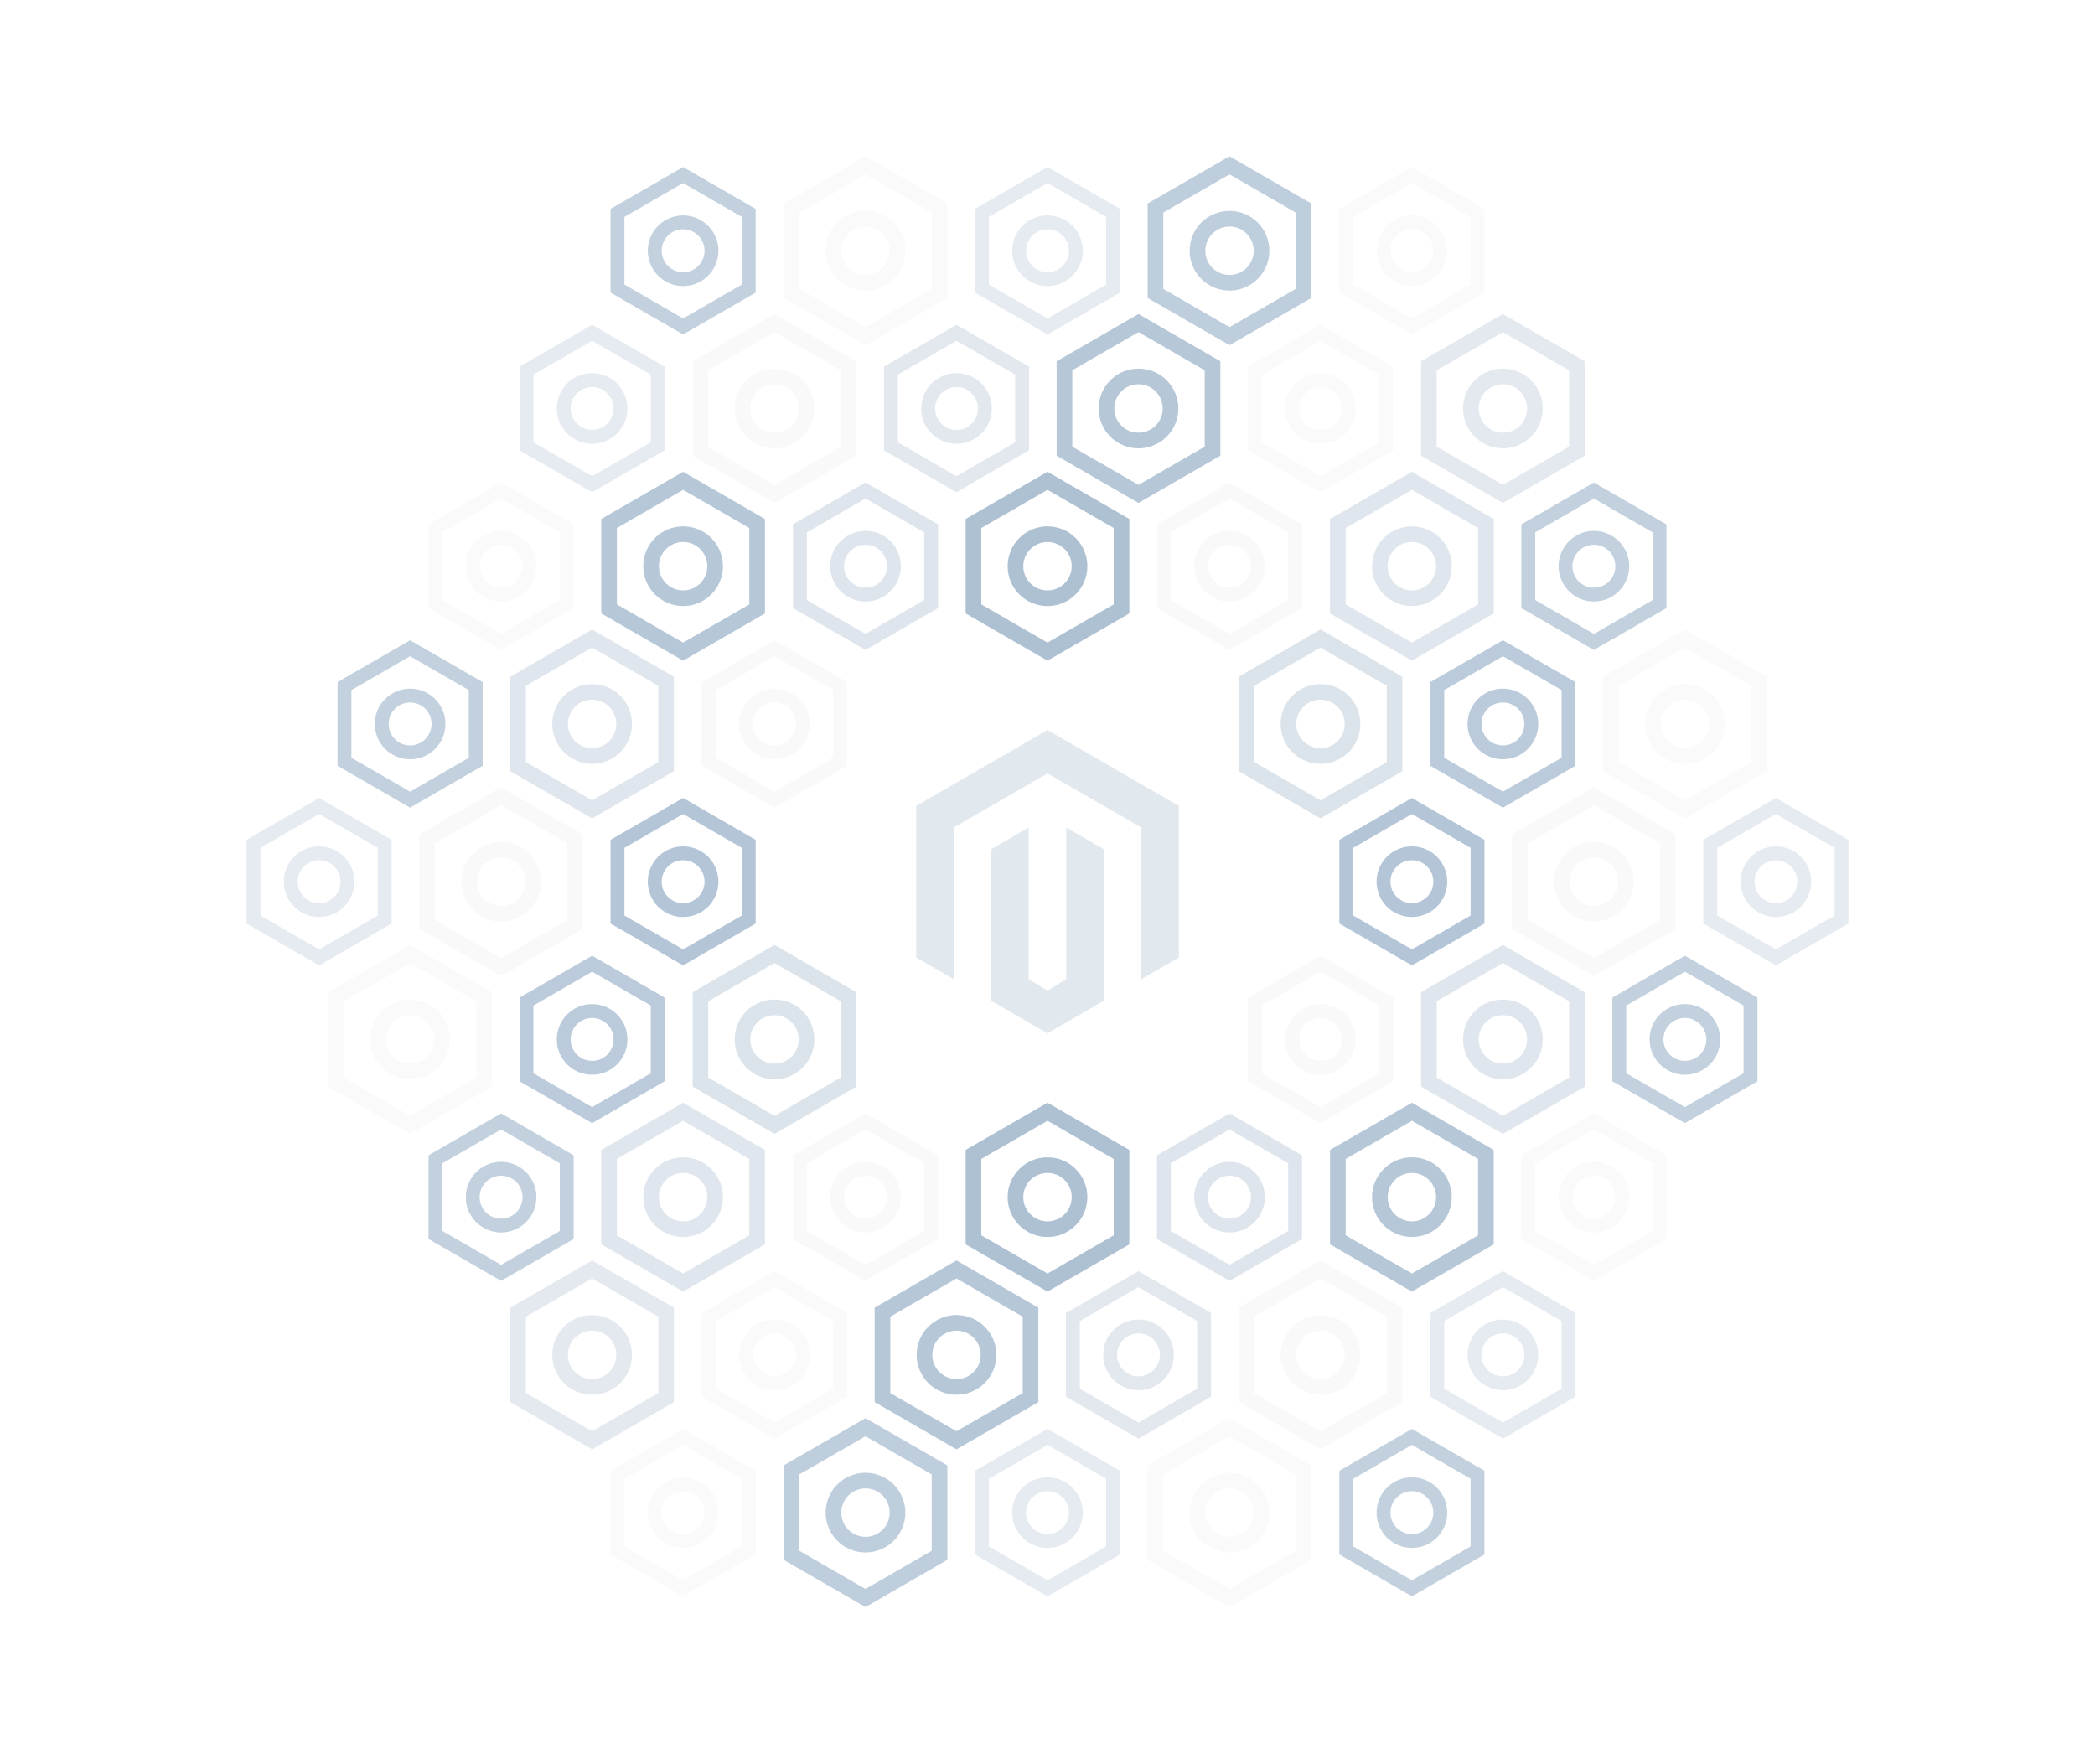
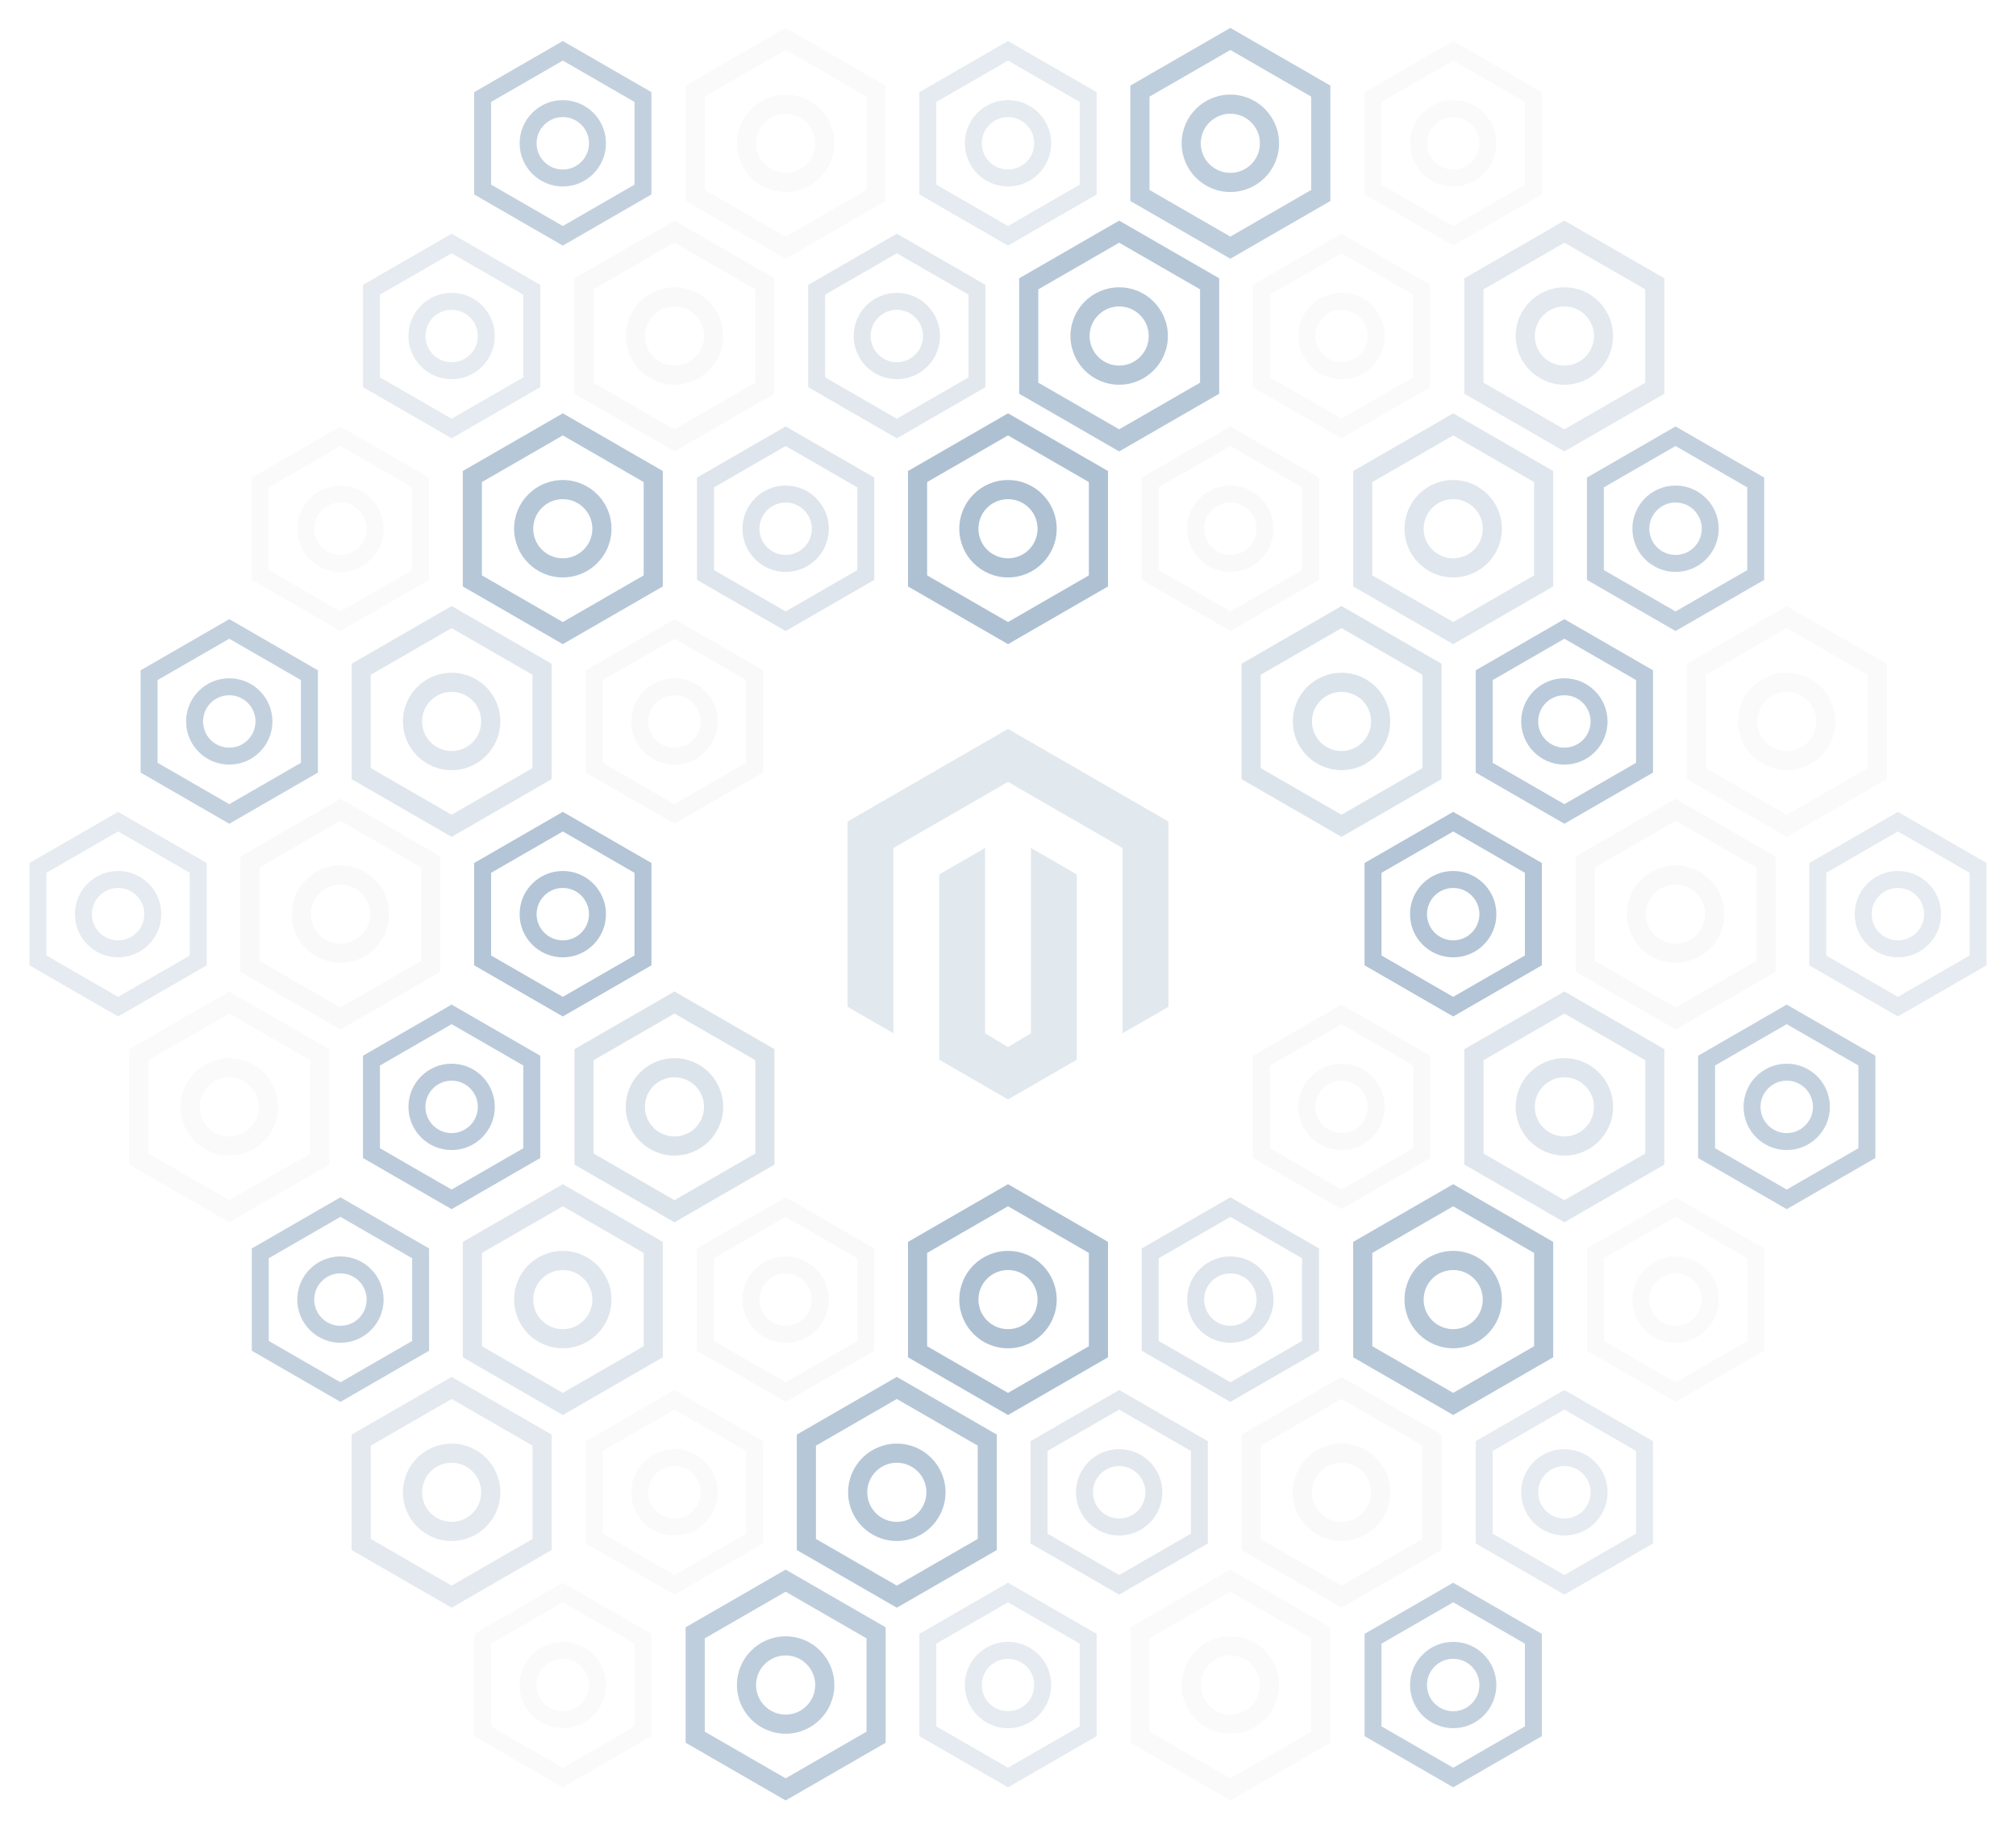
- <svg xmlns="http://www.w3.org/2000/svg" viewBox="-259 -218 518 436" width="518" height="436" aria-hidden="true">
+ <svg xmlns="http://www.w3.org/2000/svg" viewBox="-204 -185 408 370" width="408" height="370" aria-hidden="true">
  <style>
    .s {
      fill: #b8c7d6;
    }
    .t {
      fill: #f2f2f3;
    }
    .a {
      fill: #5980a6;
    }
    .hit {
      fill: transparent;
    }
    .hex {
      pointer-events: none;
      transform-box: fill-box;
      transform-origin: center;
      transition:
        transform 0.25s ease,
        fill 0.25s ease,
        opacity 0.25s ease;
    }
    .cell.pulse .hex,
    #cluster:hover .glyph .hex {
      fill: #eef6ff;
      opacity: 1;
      transform: scale(1.2);
    }
    @media (prefers-reduced-motion: reduce) {
      .hex {
        transition: none;
      }
    }
  </style>
  <defs>
    <g id="hex-nut">
      <path d="M43.5 9.365v13.271L32 29.271 20.5 22.636V9.365L32 2.73Zm-20.8 1.27v10.729L32 26.729l9.3-5.365V10.635L32 5.27Z" />
      <path d="M37.6 16a5.6 5.6 0 1 1-11.2 0 5.6 5.6 0 0 1 11.2 0Zm-2.2 0a3.4 3.4 0 1 0-6.8 0 3.4 3.4 0 0 0 6.8 0Z" />
    </g>
  </defs>
  <g id="cluster">
-     <rect class="hit" x="-235" y="-198" width="470" height="396" />
+     <rect class="hit" x="-199" y="-180" width="398" height="360" />
    <g class="cell" transform="translate(-180.1,0.0) scale(1.56) translate(-32,-16)">
      <use href="#hex-nut" class="hex s" opacity="0.36" />
    </g>
    <g class="cell" transform="translate(-157.6,39.0) scale(1.76) translate(-32,-16)">
      <use href="#hex-nut" class="hex t" opacity="0.39" />
    </g>
    <g class="cell" transform="translate(-135.1,78.0) scale(1.56) translate(-32,-16)">
      <use href="#hex-nut" class="hex a" opacity="0.36" />
    </g>
    <g class="cell" transform="translate(-112.6,117.0) scale(1.76) translate(-32,-16)">
      <use href="#hex-nut" class="hex s" opacity="0.39" />
    </g>
    <g class="cell" transform="translate(-90.1,156.0) scale(1.56) translate(-32,-16)">
      <use href="#hex-nut" class="hex t" opacity="0.36" />
    </g>
    <g class="cell" transform="translate(-157.6,-39.0) scale(1.56) translate(-32,-16)">
      <use href="#hex-nut" class="hex a" opacity="0.36" />
    </g>
    <g class="cell" transform="translate(-135.1,0.0) scale(1.76) translate(-32,-16)">
      <use href="#hex-nut" class="hex t" opacity="0.44" />
    </g>
    <g class="cell" transform="translate(-112.6,39.0) scale(1.56) translate(-32,-16)">
      <use href="#hex-nut" class="hex a" opacity="0.41" />
    </g>
    <g class="cell" transform="translate(-90.1,78.0) scale(1.76) translate(-32,-16)">
      <use href="#hex-nut" class="hex s" opacity="0.44" />
    </g>
    <g class="cell" transform="translate(-67.5,117.0) scale(1.56) translate(-32,-16)">
      <use href="#hex-nut" class="hex t" opacity="0.41" />
    </g>
    <g class="cell" transform="translate(-45.0,156.0) scale(1.76) translate(-32,-16)">
      <use href="#hex-nut" class="hex a" opacity="0.39" />
    </g>
    <g class="cell" transform="translate(-135.1,-78.0) scale(1.56) translate(-32,-16)">
      <use href="#hex-nut" class="hex t" opacity="0.36" />
    </g>
    <g class="cell" transform="translate(-112.6,-39.0) scale(1.76) translate(-32,-16)">
      <use href="#hex-nut" class="hex s" opacity="0.44" />
    </g>
    <g class="cell" transform="translate(-90.1,0.0) scale(1.56) translate(-32,-16)">
      <use href="#hex-nut" class="hex a" opacity="0.46" />
    </g>
    <g class="cell" transform="translate(-67.5,39.0) scale(1.76) translate(-32,-16)">
      <use href="#hex-nut" class="hex s" opacity="0.49" />
    </g>
    <g class="cell" transform="translate(-45.0,78.0) scale(1.56) translate(-32,-16)">
      <use href="#hex-nut" class="hex t" opacity="0.46" />
    </g>
    <g class="cell" transform="translate(-22.5,117.0) scale(1.76) translate(-32,-16)">
      <use href="#hex-nut" class="hex a" opacity="0.44" />
    </g>
    <g class="cell" transform="translate(0.0,156.0) scale(1.56) translate(-32,-16)">
      <use href="#hex-nut" class="hex s" opacity="0.36" />
    </g>
    <g class="cell" transform="translate(-112.6,-117.0) scale(1.56) translate(-32,-16)">
      <use href="#hex-nut" class="hex s" opacity="0.36" />
    </g>
    <g class="cell" transform="translate(-90.1,-78.0) scale(1.76) translate(-32,-16)">
      <use href="#hex-nut" class="hex a" opacity="0.44" />
    </g>
    <g class="cell" transform="translate(-67.5,-39.0) scale(1.56) translate(-32,-16)">
      <use href="#hex-nut" class="hex t" opacity="0.46" />
    </g>
    <g class="cell" transform="translate(0.0,78.0) scale(1.76) translate(-32,-16)">
      <use href="#hex-nut" class="hex a" opacity="0.49" />
    </g>
    <g class="cell" transform="translate(22.5,117.0) scale(1.56) translate(-32,-16)">
      <use href="#hex-nut" class="hex s" opacity="0.41" />
    </g>
    <g class="cell" transform="translate(45.0,156.0) scale(1.76) translate(-32,-16)">
      <use href="#hex-nut" class="hex t" opacity="0.39" />
    </g>
    <g class="cell" transform="translate(-90.1,-156.0) scale(1.56) translate(-32,-16)">
      <use href="#hex-nut" class="hex a" opacity="0.36" />
    </g>
    <g class="cell" transform="translate(-67.5,-117.0) scale(1.76) translate(-32,-16)">
      <use href="#hex-nut" class="hex t" opacity="0.44" />
    </g>
    <g class="cell" transform="translate(-45.0,-78.0) scale(1.56) translate(-32,-16)">
      <use href="#hex-nut" class="hex s" opacity="0.46" />
    </g>
    <g class="cell" transform="translate(45.0,78.0) scale(1.56) translate(-32,-16)">
      <use href="#hex-nut" class="hex s" opacity="0.46" />
    </g>
    <g class="cell" transform="translate(67.5,117.0) scale(1.76) translate(-32,-16)">
      <use href="#hex-nut" class="hex t" opacity="0.44" />
    </g>
    <g class="cell" transform="translate(90.1,156.0) scale(1.56) translate(-32,-16)">
      <use href="#hex-nut" class="hex a" opacity="0.36" />
    </g>
    <g class="cell" transform="translate(-45.0,-156.0) scale(1.76) translate(-32,-16)">
      <use href="#hex-nut" class="hex t" opacity="0.39" />
    </g>
    <g class="cell" transform="translate(-22.5,-117.0) scale(1.56) translate(-32,-16)">
      <use href="#hex-nut" class="hex s" opacity="0.41" />
    </g>
    <g class="cell" transform="translate(0.0,-78.0) scale(1.76) translate(-32,-16)">
      <use href="#hex-nut" class="hex a" opacity="0.49" />
    </g>
    <g class="cell" transform="translate(67.5,39.0) scale(1.56) translate(-32,-16)">
      <use href="#hex-nut" class="hex t" opacity="0.46" />
    </g>
    <g class="cell" transform="translate(90.1,78.0) scale(1.76) translate(-32,-16)">
      <use href="#hex-nut" class="hex a" opacity="0.44" />
    </g>
    <g class="cell" transform="translate(112.6,117.0) scale(1.56) translate(-32,-16)">
      <use href="#hex-nut" class="hex s" opacity="0.36" />
    </g>
    <g class="cell" transform="translate(0.0,-156.0) scale(1.56) translate(-32,-16)">
      <use href="#hex-nut" class="hex s" opacity="0.36" />
    </g>
    <g class="cell" transform="translate(22.5,-117.0) scale(1.76) translate(-32,-16)">
      <use href="#hex-nut" class="hex a" opacity="0.44" />
    </g>
    <g class="cell" transform="translate(45.0,-78.0) scale(1.56) translate(-32,-16)">
      <use href="#hex-nut" class="hex t" opacity="0.46" />
    </g>
    <g class="cell" transform="translate(67.5,-39.0) scale(1.76) translate(-32,-16)">
      <use href="#hex-nut" class="hex s" opacity="0.49" />
    </g>
    <g class="cell" transform="translate(90.1,0.0) scale(1.56) translate(-32,-16)">
      <use href="#hex-nut" class="hex a" opacity="0.46" />
    </g>
    <g class="cell" transform="translate(112.6,39.0) scale(1.76) translate(-32,-16)">
      <use href="#hex-nut" class="hex s" opacity="0.44" />
    </g>
    <g class="cell" transform="translate(135.1,78.0) scale(1.56) translate(-32,-16)">
      <use href="#hex-nut" class="hex t" opacity="0.36" />
    </g>
    <g class="cell" transform="translate(45.0,-156.0) scale(1.76) translate(-32,-16)">
      <use href="#hex-nut" class="hex a" opacity="0.39" />
    </g>
    <g class="cell" transform="translate(67.5,-117.0) scale(1.56) translate(-32,-16)">
      <use href="#hex-nut" class="hex t" opacity="0.41" />
    </g>
    <g class="cell" transform="translate(90.1,-78.0) scale(1.76) translate(-32,-16)">
      <use href="#hex-nut" class="hex s" opacity="0.44" />
    </g>
    <g class="cell" transform="translate(112.6,-39.0) scale(1.56) translate(-32,-16)">
      <use href="#hex-nut" class="hex a" opacity="0.41" />
    </g>
    <g class="cell" transform="translate(135.1,0.0) scale(1.76) translate(-32,-16)">
      <use href="#hex-nut" class="hex t" opacity="0.44" />
    </g>
    <g class="cell" transform="translate(157.6,39.0) scale(1.56) translate(-32,-16)">
      <use href="#hex-nut" class="hex a" opacity="0.36" />
    </g>
    <g class="cell" transform="translate(90.1,-156.0) scale(1.56) translate(-32,-16)">
      <use href="#hex-nut" class="hex t" opacity="0.36" />
    </g>
    <g class="cell" transform="translate(112.6,-117.0) scale(1.76) translate(-32,-16)">
      <use href="#hex-nut" class="hex s" opacity="0.39" />
    </g>
    <g class="cell" transform="translate(135.1,-78.0) scale(1.56) translate(-32,-16)">
      <use href="#hex-nut" class="hex a" opacity="0.36" />
    </g>
    <g class="cell" transform="translate(157.6,-39.0) scale(1.76) translate(-32,-16)">
      <use href="#hex-nut" class="hex t" opacity="0.39" />
    </g>
    <g class="cell" transform="translate(180.1,0.0) scale(1.56) translate(-32,-16)">
      <use href="#hex-nut" class="hex s" opacity="0.36" />
    </g>
    <g class="cell glyph" transform="translate(-40,-40) scale(2.5)">
      <path class="hex s" opacity="0.42" d="M28.985 8.502v14.996l-3.71 2.142v-14.997l-9.275-5.352-9.28 5.352v14.997l-3.705-2.142v-14.996l12.985-7.498zM16 30.996l-5.567-3.214v-14.996l3.711-2.143v14.997l1.856 1.127 1.856-1.127v-14.997l3.713 2.143v14.996z" />
    </g>
  </g>
</svg>
